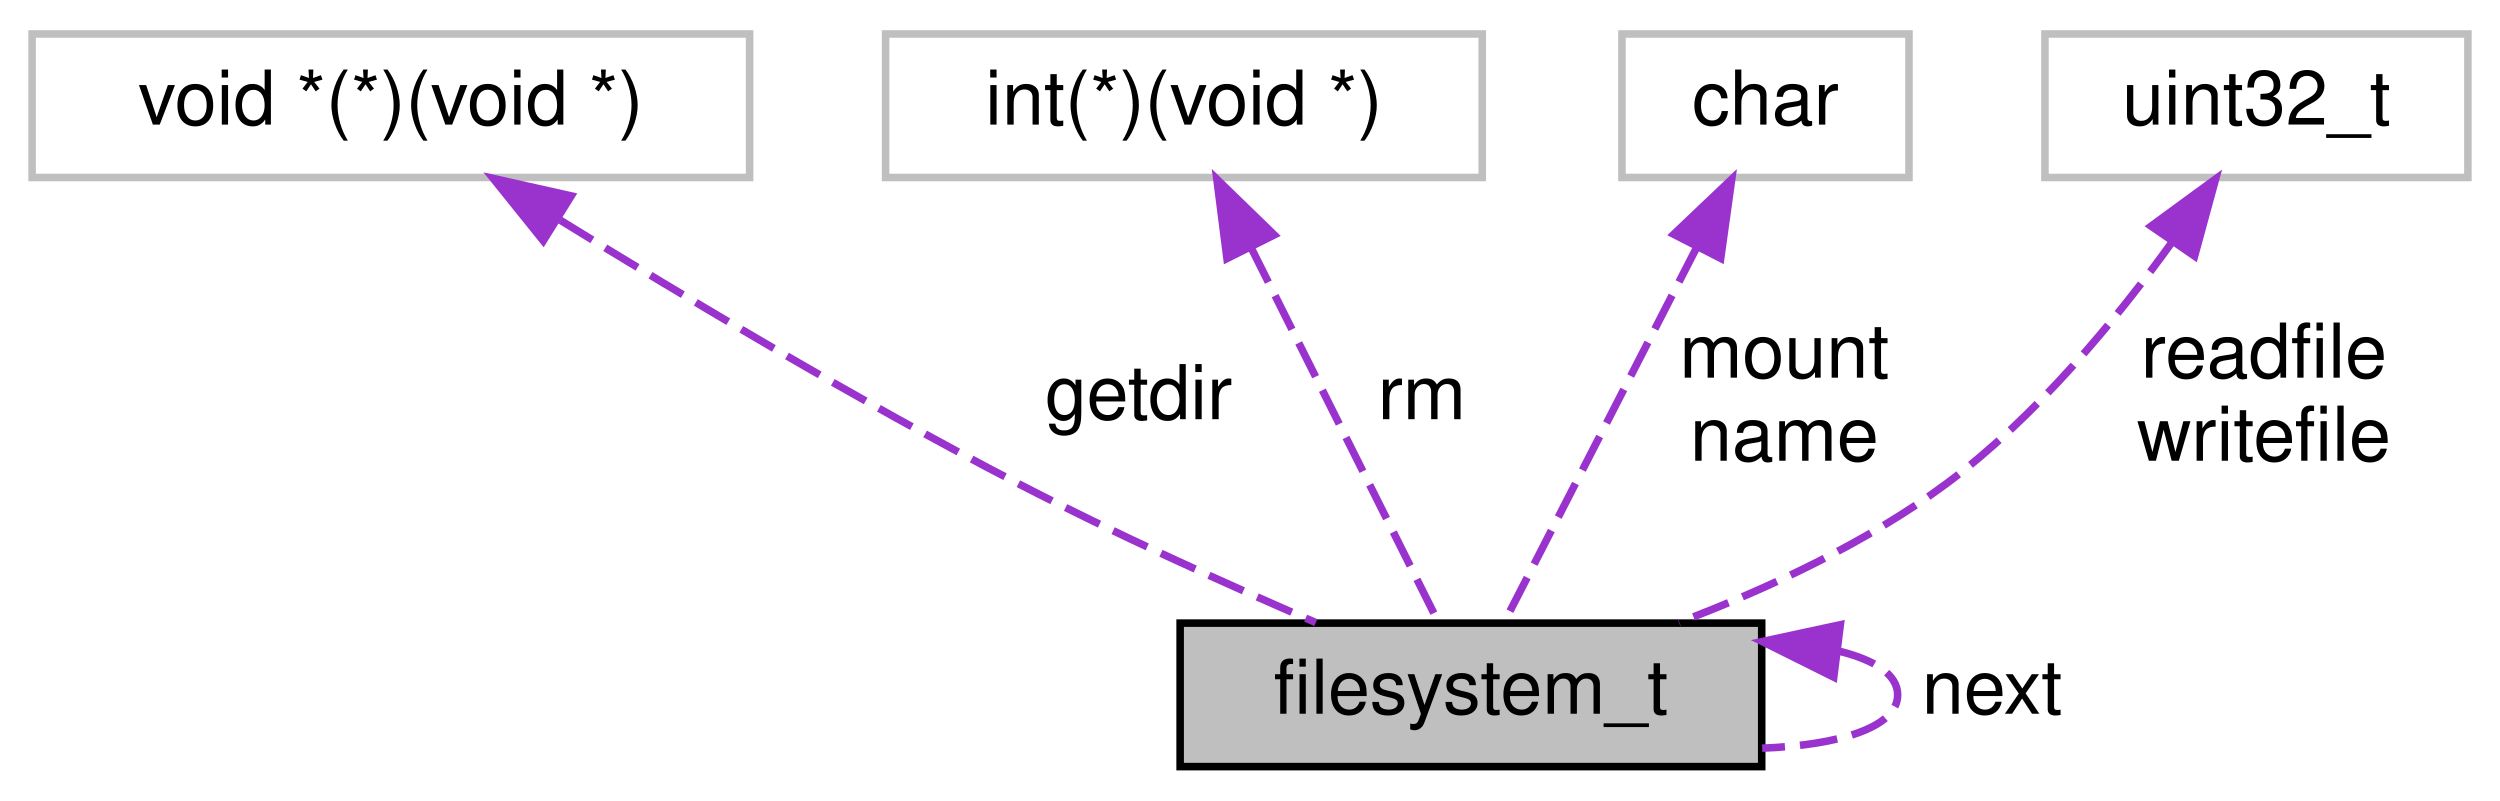
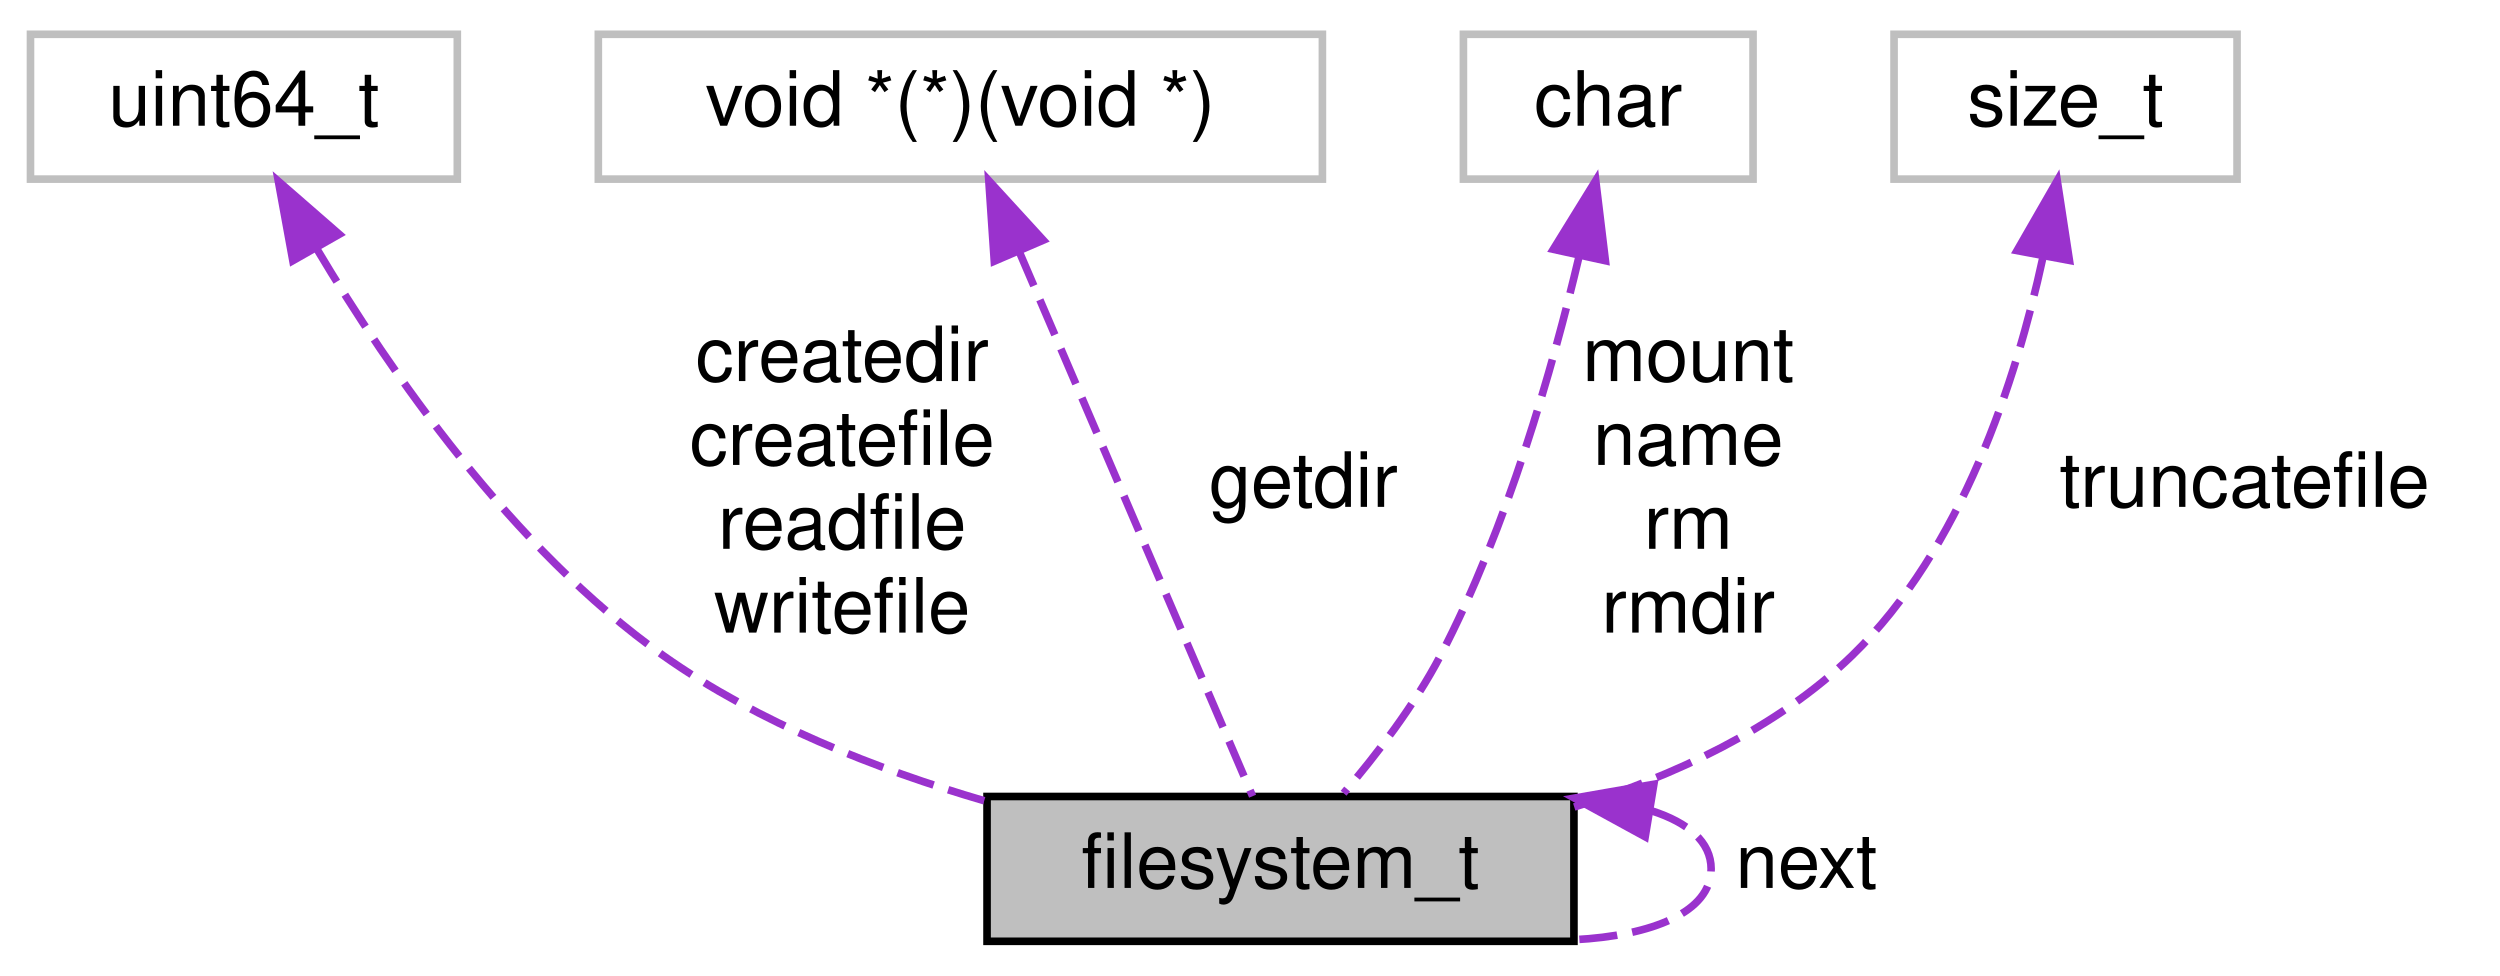
- <svg xmlns="http://www.w3.org/2000/svg" xmlns:xlink="http://www.w3.org/1999/xlink" width="331pt" height="106pt" viewBox="0.00 0.00 330.50 106.00">
-   <g id="graph0" class="graph" transform="scale(1 1) rotate(0) translate(4 102)">
+ <svg xmlns="http://www.w3.org/2000/svg" xmlns:xlink="http://www.w3.org/1999/xlink" width="328pt" height="128pt" viewBox="0.00 0.00 328.00 128.00">
+   <g id="graph0" class="graph" transform="scale(1 1) rotate(0) translate(4 124)">
    <g id="node1" class="node">
      <g id="a_node1">
+         <a xlink:title="Defines a filesystem driver.">
+           <polygon fill="#bfbfbf" stroke="black" points="125.5,-0.5 125.5,-19.5 202.5,-19.5 202.5,-0.5 125.5,-0.5" />
+           <text text-anchor="middle" x="164" y="-7.5" font-family="Helvetica,sans-Serif" font-size="10.00">filesystem_t</text>
+         </a>
+       </g>
+     </g>
+     <g id="edge3" class="edge">
+       <path fill="none" stroke="#9a32cd" stroke-dasharray="5,2" d="M212.72,-17.61C217.48,-16.08 220.5,-13.54 220.5,-10 220.5,-4.34 212.77,-1.24 202.56,-0.71" />
+       <polygon fill="#9a32cd" stroke="#9a32cd" points="211.85,-14.21 202.56,-19.29 212.99,-21.11 211.85,-14.21" />
+       <text text-anchor="middle" x="233" y="-7.5" font-family="Helvetica,sans-Serif" font-size="10.00"> next</text>
+     </g>
+     <g id="node2" class="node">
+       <g id="a_node2">
        <a xlink:title=" ">
-           <polygon fill="#bfbfbf" stroke="black" points="152,-0.5 152,-19.5 229,-19.5 229,-0.5 152,-0.5" />
-           <text text-anchor="middle" x="190.5" y="-7.5" font-family="Helvetica,sans-Serif" font-size="10.00">filesystem_t</text>
+           <polygon fill="none" stroke="#bfbfbf" points="0,-100.5 0,-119.5 56,-119.5 56,-100.5 0,-100.5" />
+           <text text-anchor="middle" x="28" y="-107.5" font-family="Helvetica,sans-Serif" font-size="10.00">uint64_t</text>
+         </a>
+       </g>
+     </g>
+     <g id="edge1" class="edge">
+       <path fill="none" stroke="#9a32cd" stroke-dasharray="5,2" d="M37.59,-91.31C47.14,-75.26 63.2,-52.04 83,-38 95.46,-29.17 111,-23.07 125.13,-18.94" />
+       <polygon fill="#9a32cd" stroke="#9a32cd" points="34.42,-89.8 32.52,-100.22 40.51,-93.26 34.42,-89.8" />
+       <text text-anchor="middle" x="106.5" y="-74" font-family="Helvetica,sans-Serif" font-size="10.00"> createdir</text>
+       <text text-anchor="middle" x="106.5" y="-63" font-family="Helvetica,sans-Serif" font-size="10.00">createfile</text>
+       <text text-anchor="middle" x="106.5" y="-52" font-family="Helvetica,sans-Serif" font-size="10.00">readfile</text>
+       <text text-anchor="middle" x="106.5" y="-41" font-family="Helvetica,sans-Serif" font-size="10.00">writefile</text>
+     </g>
+     <g id="node3" class="node">
+       <g id="a_node3">
+         <a xlink:title=" ">
+           <polygon fill="none" stroke="#bfbfbf" points="74.5,-100.5 74.5,-119.5 169.5,-119.5 169.5,-100.5 74.5,-100.5" />
+           <text text-anchor="middle" x="122" y="-107.5" font-family="Helvetica,sans-Serif" font-size="10.00">void *(*)(void *)</text>
        </a>
      </g>
    </g>
    <g id="edge2" class="edge">
-       <path fill="none" stroke="#9a32cd" stroke-dasharray="5,2" d="M239.22,-15.79C243.98,-14.62 247,-12.69 247,-10 247,-5.7 239.27,-3.34 229.06,-2.94" />
-       <polygon fill="#9a32cd" stroke="#9a32cd" points="238.54,-12.34 229.06,-17.06 239.41,-19.29 238.54,-12.34" />
-       <text text-anchor="middle" x="259.5" y="-7.5" font-family="Helvetica,sans-Serif" font-size="10.00"> next</text>
-     </g>
-     <g id="node2" class="node">
-       <g id="a_node2">
-         <a xlink:title=" ">
-           <polygon fill="none" stroke="#bfbfbf" points="0,-78.5 0,-97.5 95,-97.5 95,-78.5 0,-78.5" />
-           <text text-anchor="middle" x="47.5" y="-85.5" font-family="Helvetica,sans-Serif" font-size="10.00">void *(*)(void *)</text>
-         </a>
-       </g>
-     </g>
-     <g id="edge1" class="edge">
-       <path fill="none" stroke="#9a32cd" stroke-dasharray="5,2" d="M69.92,-72.85C86.41,-62.67 109.51,-48.88 130.5,-38 143.38,-31.33 158.25,-24.63 169.96,-19.57" />
-       <polygon fill="#9a32cd" stroke="#9a32cd" points="67.68,-70.12 61.04,-78.38 71.38,-76.06 67.68,-70.12" />
-       <text text-anchor="middle" x="146.5" y="-46.5" font-family="Helvetica,sans-Serif" font-size="10.00"> getdir</text>
-     </g>
-     <g id="node3" class="node">
-       <g id="a_node3">
-         <a xlink:title=" ">
-           <polygon fill="none" stroke="#bfbfbf" points="113,-78.5 113,-97.5 192,-97.5 192,-78.5 113,-78.5" />
-           <text text-anchor="middle" x="152.5" y="-85.5" font-family="Helvetica,sans-Serif" font-size="10.00">int(*)(void *)</text>
-         </a>
-       </g>
-     </g>
-     <g id="edge3" class="edge">
-       <path fill="none" stroke="#9a32cd" stroke-dasharray="5,2" d="M161.44,-69.12C169.24,-53.53 180.21,-31.59 186.19,-19.62" />
-       <polygon fill="#9a32cd" stroke="#9a32cd" points="158.2,-67.77 156.86,-78.28 164.46,-70.9 158.2,-67.77" />
-       <text text-anchor="middle" x="184" y="-46.5" font-family="Helvetica,sans-Serif" font-size="10.00"> rm</text>
+       <path fill="none" stroke="#9a32cd" stroke-dasharray="5,2" d="M129.67,-91.1C138.76,-69.89 153.53,-35.44 160.34,-19.54" />
+       <polygon fill="#9a32cd" stroke="#9a32cd" points="126.45,-89.73 125.73,-100.3 132.88,-92.49 126.45,-89.73" />
+       <text text-anchor="middle" x="167" y="-57.5" font-family="Helvetica,sans-Serif" font-size="10.00"> getdir</text>
    </g>
    <g id="node4" class="node">
      <g id="a_node4">
        <a xlink:title=" ">
-           <polygon fill="none" stroke="#bfbfbf" points="210.5,-78.5 210.5,-97.5 248.5,-97.5 248.5,-78.5 210.5,-78.5" />
-           <text text-anchor="middle" x="229.5" y="-85.5" font-family="Helvetica,sans-Serif" font-size="10.00">char</text>
+           <polygon fill="none" stroke="#bfbfbf" points="188,-100.5 188,-119.5 226,-119.5 226,-100.5 188,-100.5" />
+           <text text-anchor="middle" x="207" y="-107.5" font-family="Helvetica,sans-Serif" font-size="10.00">char</text>
        </a>
      </g>
    </g>
    <g id="edge4" class="edge">
-       <path fill="none" stroke="#9a32cd" stroke-dasharray="5,2" d="M220.33,-69.12C212.32,-53.53 201.06,-31.59 194.92,-19.62" />
-       <polygon fill="#9a32cd" stroke="#9a32cd" points="217.35,-70.98 225.03,-78.28 223.57,-67.79 217.35,-70.98" />
-       <text text-anchor="middle" x="232" y="-52" font-family="Helvetica,sans-Serif" font-size="10.00"> mount</text>
-       <text text-anchor="middle" x="232" y="-41" font-family="Helvetica,sans-Serif" font-size="10.00">name</text>
+       <path fill="none" stroke="#9a32cd" stroke-dasharray="5,2" d="M203.18,-90.38C199.69,-75.63 193.75,-54.78 185,-38 181.59,-31.47 176.56,-24.93 172.28,-19.93" />
+       <polygon fill="#9a32cd" stroke="#9a32cd" points="199.79,-91.29 205.36,-100.31 206.63,-89.79 199.79,-91.29" />
+       <text text-anchor="middle" x="217.5" y="-74" font-family="Helvetica,sans-Serif" font-size="10.00"> mount</text>
+       <text text-anchor="middle" x="217.5" y="-63" font-family="Helvetica,sans-Serif" font-size="10.00">name</text>
+       <text text-anchor="middle" x="217.5" y="-52" font-family="Helvetica,sans-Serif" font-size="10.00">rm</text>
+       <text text-anchor="middle" x="217.5" y="-41" font-family="Helvetica,sans-Serif" font-size="10.00">rmdir</text>
    </g>
    <g id="node5" class="node">
      <g id="a_node5">
        <a xlink:title=" ">
-           <polygon fill="none" stroke="#bfbfbf" points="266.5,-78.5 266.5,-97.5 322.5,-97.5 322.5,-78.5 266.5,-78.5" />
-           <text text-anchor="middle" x="294.5" y="-85.5" font-family="Helvetica,sans-Serif" font-size="10.00">uint32_t</text>
+           <polygon fill="none" stroke="#bfbfbf" points="244.5,-100.5 244.5,-119.5 289.5,-119.5 289.5,-100.5 244.5,-100.5" />
+           <text text-anchor="middle" x="267" y="-107.5" font-family="Helvetica,sans-Serif" font-size="10.00">size_t</text>
        </a>
      </g>
    </g>
    <g id="edge5" class="edge">
-       <path fill="none" stroke="#9a32cd" stroke-dasharray="5,2" d="M283.4,-70.04C275.95,-59.69 265.34,-46.81 253.5,-38 242.9,-30.12 229.65,-23.99 218.04,-19.59" />
-       <polygon fill="#9a32cd" stroke="#9a32cd" points="280.55,-72.06 289.1,-78.31 286.31,-68.09 280.55,-72.06" />
-       <text text-anchor="middle" x="295.5" y="-52" font-family="Helvetica,sans-Serif" font-size="10.00"> readfile</text>
-       <text text-anchor="middle" x="295.5" y="-41" font-family="Helvetica,sans-Serif" font-size="10.00">writefile</text>
+       <path fill="none" stroke="#9a32cd" stroke-dasharray="5,2" d="M264,-90.09C260.55,-74.21 253.39,-51.96 239,-38 229.07,-28.36 215.45,-22.13 202.54,-18.12" />
+       <polygon fill="#9a32cd" stroke="#9a32cd" points="260.63,-91.12 265.91,-100.3 267.51,-89.83 260.63,-91.12" />
+       <text text-anchor="middle" x="290.5" y="-57.5" font-family="Helvetica,sans-Serif" font-size="10.00"> truncatefile</text>
    </g>
  </g>
</svg>
